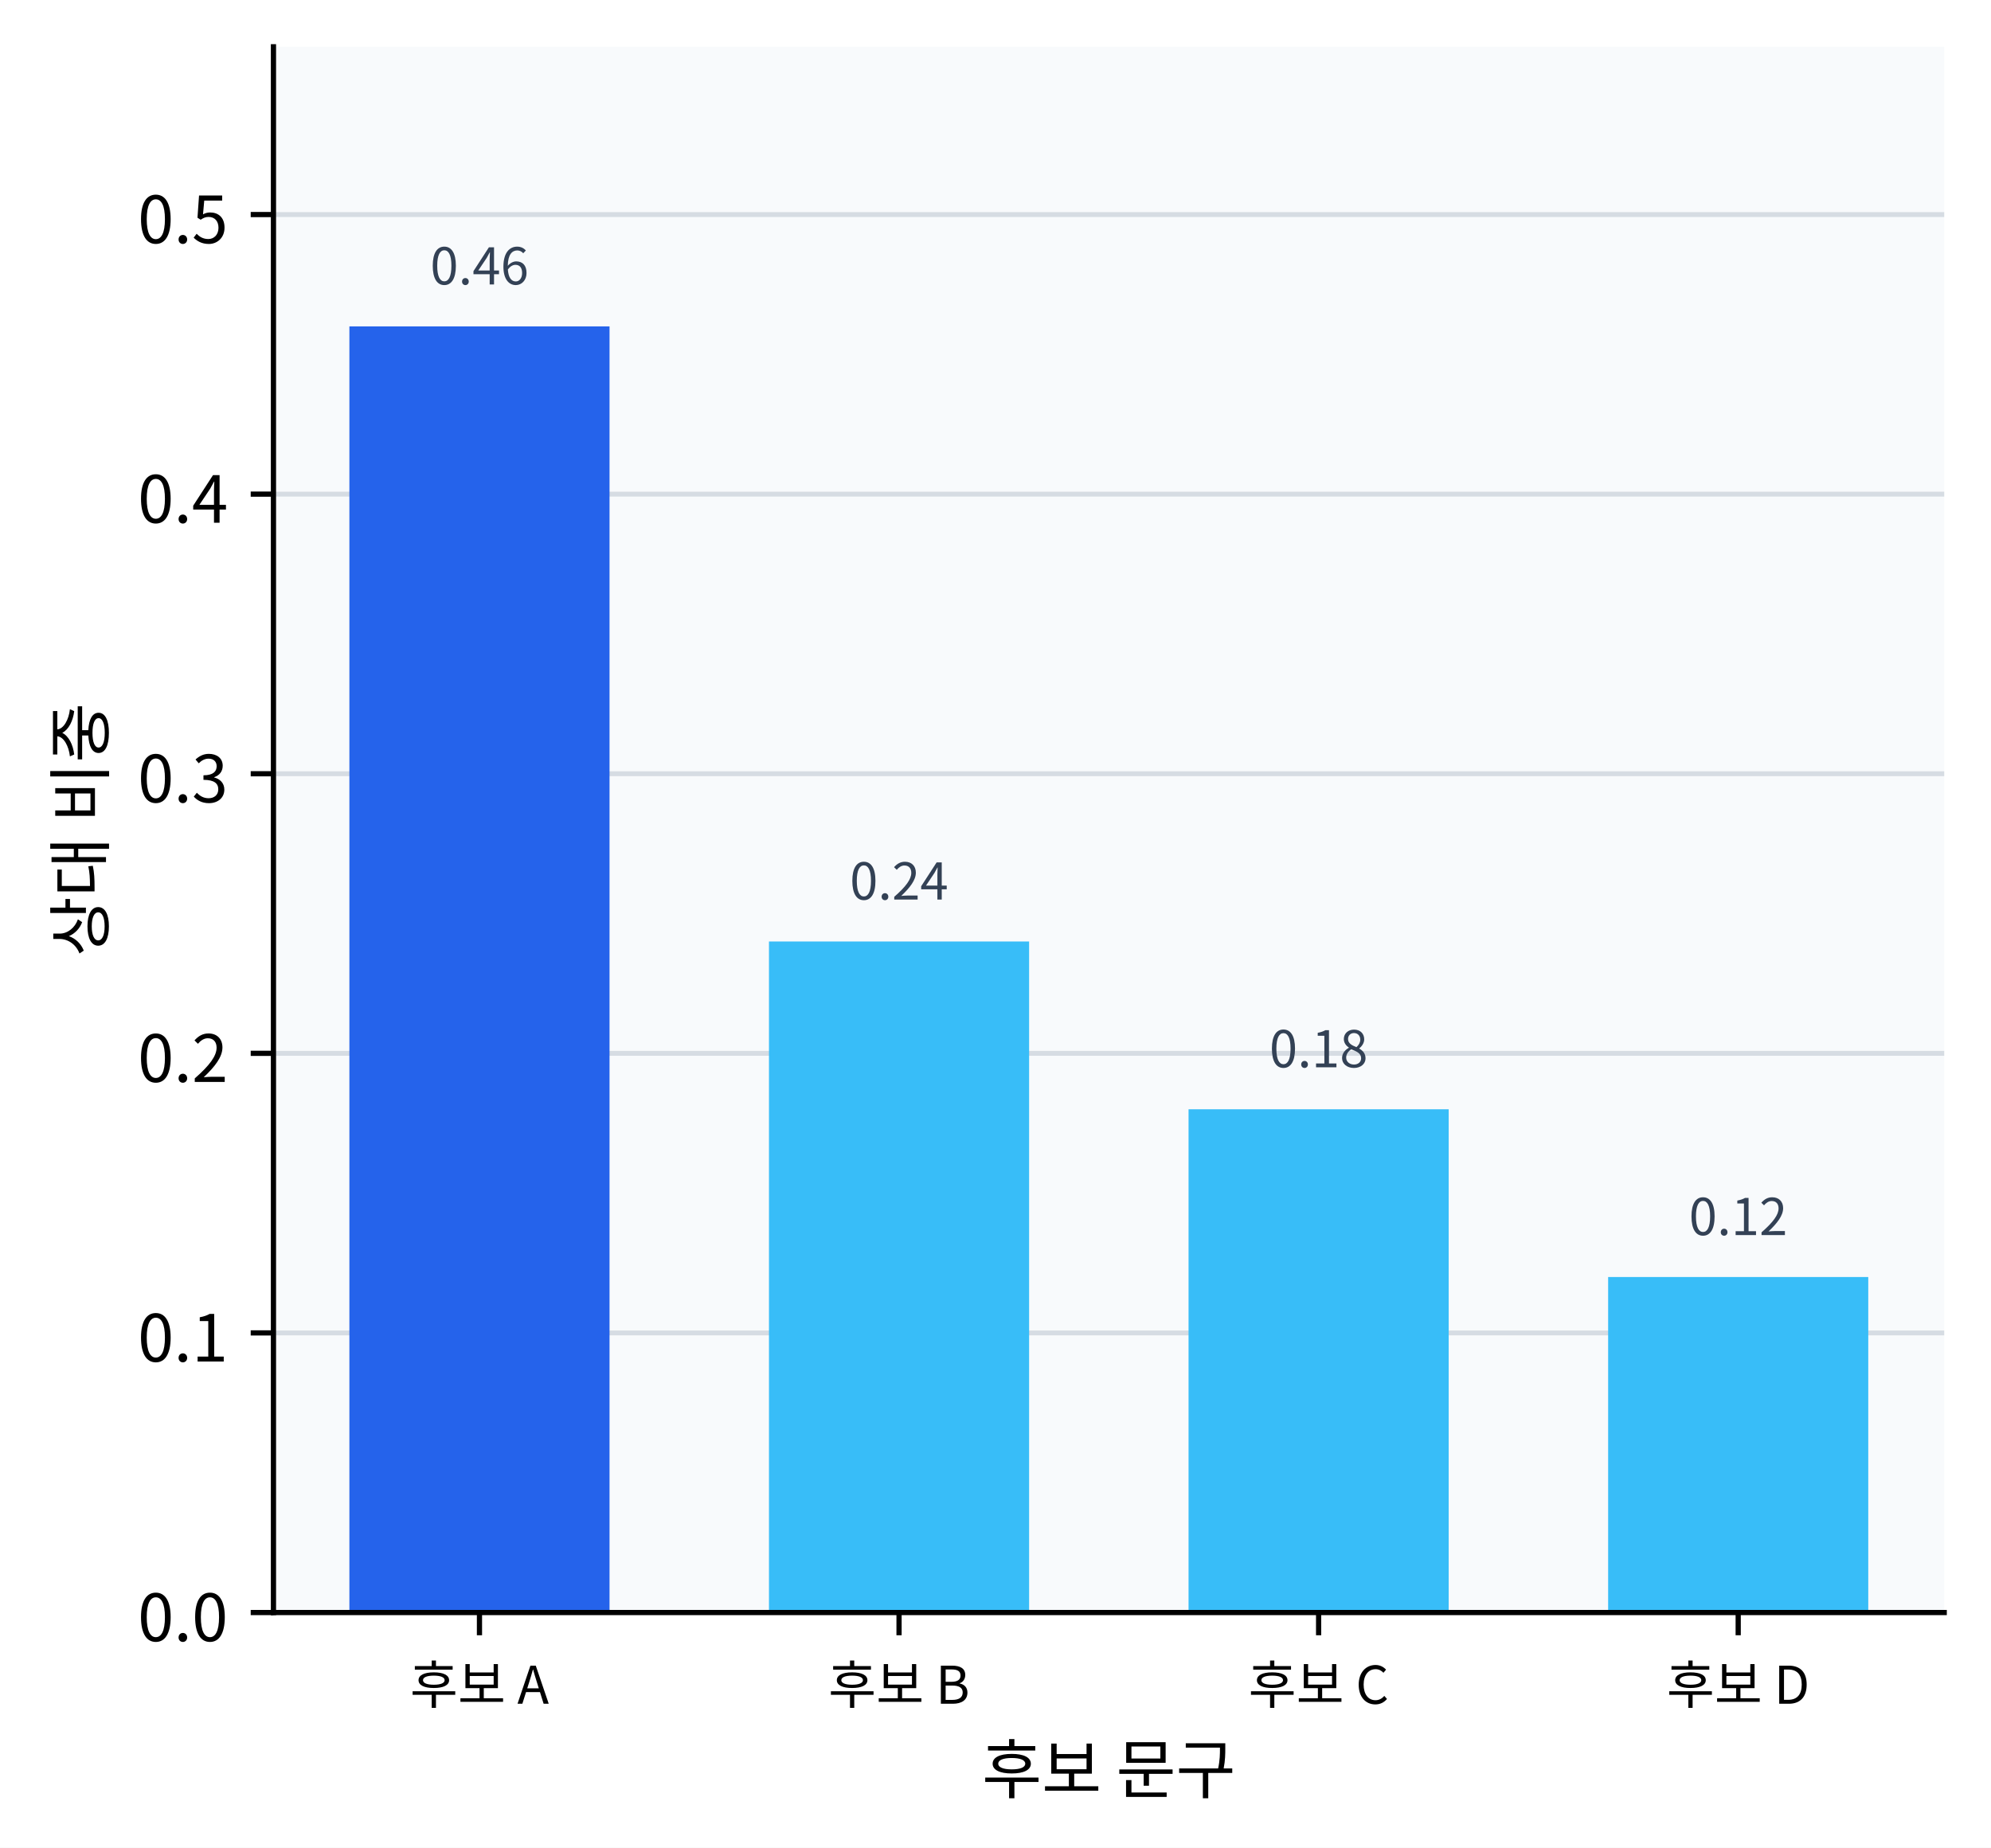
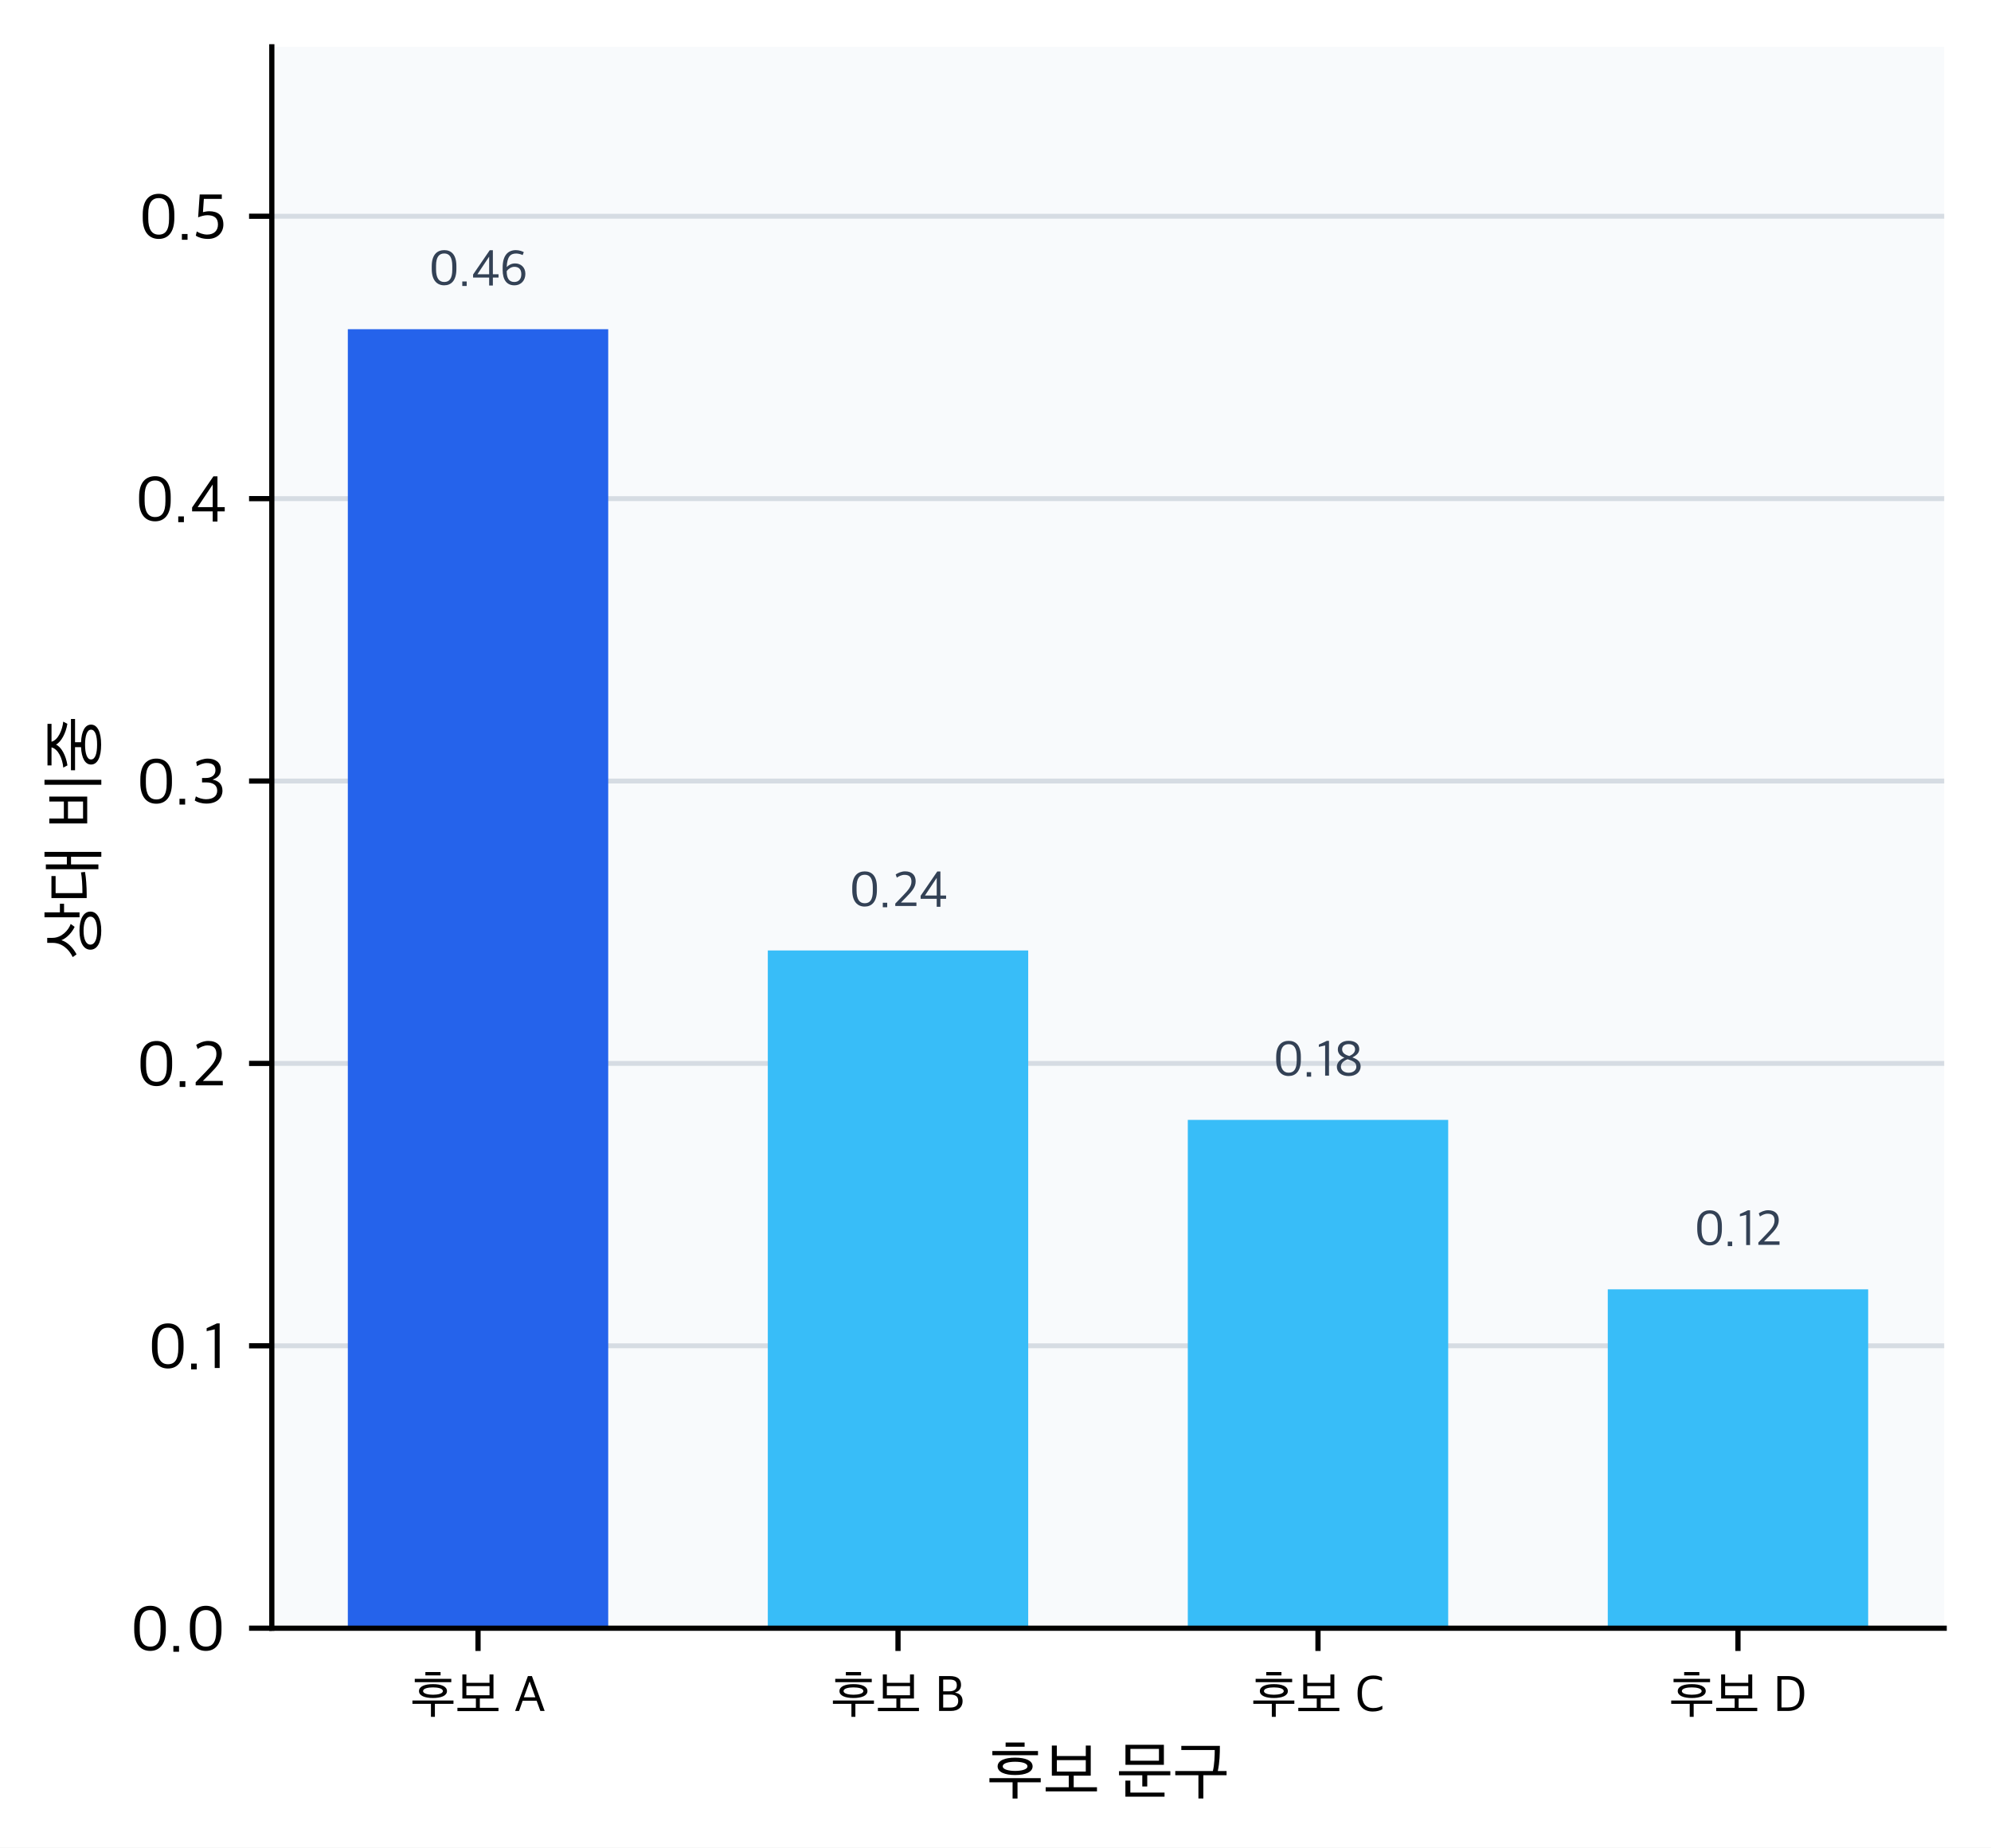
- <svg xmlns="http://www.w3.org/2000/svg" xmlns:xlink="http://www.w3.org/1999/xlink" width="306.38pt" height="284.4pt" viewBox="0 0 306.38 284.4" version="1.1" role="img" aria-labelledby="title desc">
+ <svg xmlns="http://www.w3.org/2000/svg" xmlns:xlink="http://www.w3.org/1999/xlink" width="306.179pt" height="284.2pt" viewBox="0 0 306.179 284.2" version="1.1" role="img" aria-labelledby="title desc">
  <defs>
    <style type="text/css">*{stroke-linejoin: round; stroke-linecap: butt}</style>
  </defs>
  <g id="figure_1">
    <g id="patch_1">
-       <path d="M 0 284.4  L 306.38 284.4  L 306.38 0  L 0 0  z " style="fill: #ffffff" />
+       <path d="M 0 284.2  L 306.179 284.2  L 306.179 0  L 0 0  z " style="fill: #ffffff" />
    </g>
    <g id="axes_1">
      <g id="patch_2">
-         <path d="M 42.08 248.2  L 299.18 248.2  L 299.18 7.2  L 42.08 7.2  z " style="fill: #f8fafc" />
+         <path d="M 41.8 250.45  L 298.979 250.45  L 298.979 7.2  L 41.8 7.2  z " style="fill: #f8fafc" />
      </g>
      <g id="matplotlib.axis_1">
        <g id="xtick_1">
          <g id="line2d_1">
            <defs>
-               <path id="m521fb36242" d="M 0 0  L 0 3.5  " style="stroke: #000000; stroke-width: 0.8" />
+               <path id="m962272b892" d="M 0 0  L 0 3.5  " style="stroke: #000000; stroke-width: 0.8" />
            </defs>
            <g>
-               <use xlink:href="#m521fb36242" x="73.781" y="248.2" style="stroke: #000000; stroke-width: 0.8" />
+               <use xlink:href="#m962272b892" x="73.511" y="250.45" style="stroke: #000000; stroke-width: 0.8" />
            </g>
          </g>
          <g id="text_1">
-             <g transform="translate(63.09325 262.24) scale(0.08 -0.08)">
-               <defs>
-                 <path id="NotoSansCJKkr-Regular-e4bf" d="M 2931 3866  C 1754 3866 1050 3520 1050 2899  C 1050 2285 1754 1939 2931 1939  C 4109 1939 4813 2285 4813 2899  C 4813 3520 4109 3866 2931 3866  z M 2931 3462  C 3776 3462 4262 3258 4262 2899  C 4262 2547 3776 2342 2931 2342  C 2086 2342 1600 2547 1600 2899  C 1600 3258 2086 3462 2931 3462  z M 2669 5325  L 2669 4634  L 595 4634  L 595 4198  L 5248 4198  L 5248 4634  L 3194 4634  L 3194 5325  L 2669 5325  z M 320 1536  L 320 1101  L 2669 1101  L 2669 -506  L 3194 -506  L 3194 1101  L 5568 1101  L 5568 1536  L 320 1536  z " transform="scale(0.015625)" />
-                 <path id="NotoSansCJKkr-Regular-caef" d="M 1466 3418  L 4410 3418  L 4410 2355  L 1466 2355  L 1466 3418  z M 934 4883  L 934 1920  L 2669 1920  L 2669 678  L 320 678  L 320 237  L 5568 237  L 5568 678  L 3194 678  L 3194 1920  L 4934 1920  L 4934 4883  L 4410 4883  L 4410 3853  L 1466 3853  L 1466 4883  L 934 4883  z " transform="scale(0.015625)" />
-                 <path id="NotoSansCJKkr-Regular-1" transform="scale(0.015625)" />
-                 <path id="NotoSansCJKkr-Regular-22" d="M 26 0  L 621 0  L 1075 1434  L 2790 1434  L 3238 0  L 3866 0  L 2272 4691  L 1613 4691  L 26 0  z M 1222 1901  L 1453 2624  C 1619 3155 1773 3661 1920 4211  L 1946 4211  C 2099 3667 2246 3155 2419 2624  L 2643 1901  L 1222 1901  z " transform="scale(0.015625)" />
-               </defs>
-               <use xlink:href="#NotoSansCJKkr-Regular-e4bf" />
-               <use xlink:href="#NotoSansCJKkr-Regular-caef" transform="translate(92 0)" />
-               <use xlink:href="#NotoSansCJKkr-Regular-1" transform="translate(184 0)" />
-               <use xlink:href="#NotoSansCJKkr-Regular-22" transform="translate(206.4062 0)" />
+             <g transform="translate(63.11954 263.5138) scale(0.08 -0.08)">
+               <defs>
+                 <path id="AppleSDGothicNeo-Regular-d6c4" d="M 4493 2714  C 4493 3302 3763 3571 2771 3571  C 1786 3571 1050 3302 1050 2714  C 1050 2138 1786 1862 2771 1862  C 3763 1862 4493 2138 4493 2714  z M 3008 -454  L 3008 1146  L 5293 1146  L 5293 1555  L 243 1555  L 243 1146  L 2522 1146  L 2522 -454  L 3008 -454  z M 5024 3814  L 5024 4224  L 531 4224  L 531 3814  L 5024 3814  z M 3987 2714  C 3987 2387 3334 2266 2771 2266  C 2221 2266 1555 2387 1555 2714  C 1555 3059 2221 3168 2771 3168  C 3334 3168 3987 3059 3987 2714  z M 3706 4646  L 3706 5062  L 1837 5062  L 1837 4646  L 3706 4646  z " transform="scale(0.015625)" />
+                 <path id="AppleSDGothicNeo-Regular-bcf4" d="M 4678 1798  L 4678 4762  L 4192 4762  L 4192 3731  L 1344 3731  L 1344 4762  L 851 4762  L 851 1798  L 2515 1798  L 2515 659  L 243 659  L 243 250  L 5293 250  L 5293 659  L 3002 659  L 3002 1798  L 4678 1798  z M 4192 2202  L 1344 2202  L 1344 3328  L 4192 3328  L 4192 2202  z " transform="scale(0.015625)" />
+                 <path id="AppleSDGothicNeo-Regular-20" transform="scale(0.015625)" />
+                 <path id="AppleSDGothicNeo-Regular-41" d="M 122 269  L 608 269  L 1050 1523  L 2771 1523  L 3226 269  L 3757 269  L 2189 4563  L 1696 4563  L 122 269  z M 1901 3885  L 1914 3885  L 2611 1952  L 1197 1952  L 1901 3885  z " transform="scale(0.015625)" />
+               </defs>
+               <use xlink:href="#AppleSDGothicNeo-Regular-d6c4" />
+               <use xlink:href="#AppleSDGothicNeo-Regular-bcf4" x="86.5" />
+               <use xlink:href="#AppleSDGothicNeo-Regular-20" x="173" />
+               <use xlink:href="#AppleSDGothicNeo-Regular-41" x="199.3" />
            </g>
          </g>
        </g>
        <g id="xtick_2">
          <g id="line2d_2">
            <g>
-               <use xlink:href="#m521fb36242" x="138.347" y="248.2" style="stroke: #000000; stroke-width: 0.8" />
+               <use xlink:href="#m962272b892" x="138.097" y="250.45" style="stroke: #000000; stroke-width: 0.8" />
            </g>
          </g>
          <g id="text_2">
-             <g transform="translate(127.4625 262.24) scale(0.08 -0.08)">
-               <defs>
-                 <path id="NotoSansCJKkr-Regular-23" d="M 646 0  L 2138 0  C 3187 0 3917 454 3917 1376  C 3917 2016 3520 2387 2963 2496  L 2963 2528  C 3405 2669 3648 3078 3648 3546  C 3648 4371 2982 4691 2035 4691  L 646 4691  L 646 0  z M 1235 2701  L 1235 4224  L 1958 4224  C 2694 4224 3066 4019 3066 3469  C 3066 2989 2739 2701 1933 2701  L 1235 2701  z M 1235 474  L 1235 2240  L 2054 2240  C 2880 2240 3334 1978 3334 1395  C 3334 762 2861 474 2054 474  L 1235 474  z " transform="scale(0.015625)" />
-               </defs>
-               <use xlink:href="#NotoSansCJKkr-Regular-e4bf" />
-               <use xlink:href="#NotoSansCJKkr-Regular-caef" transform="translate(92 0)" />
-               <use xlink:href="#NotoSansCJKkr-Regular-1" transform="translate(184 0)" />
-               <use xlink:href="#NotoSansCJKkr-Regular-23" transform="translate(206.4062 0)" />
+             <g transform="translate(127.7811 263.5138) scale(0.08 -0.08)">
+               <defs>
+                 <path id="AppleSDGothicNeo-Regular-42" d="M 550 269  L 1990 269  C 2957 269 3443 768 3443 1478  C 3443 2131 3059 2432 2534 2515  L 2534 2547  C 3040 2694 3251 3034 3251 3482  C 3251 4166 2854 4563 1862 4563  L 550 4563  L 550 269  z M 1056 691  L 1056 2285  L 1907 2285  C 2547 2285 2906 2067 2906 1510  C 2906 960 2579 691 1958 691  L 1056 691  z M 1056 2688  L 1056 4134  L 1824 4134  C 2426 4134 2733 3962 2733 3424  C 2733 2867 2330 2688 1792 2688  L 1056 2688  z " transform="scale(0.015625)" />
+               </defs>
+               <use xlink:href="#AppleSDGothicNeo-Regular-d6c4" />
+               <use xlink:href="#AppleSDGothicNeo-Regular-bcf4" x="86.5" />
+               <use xlink:href="#AppleSDGothicNeo-Regular-20" x="173" />
+               <use xlink:href="#AppleSDGothicNeo-Regular-42" x="199.3" />
            </g>
          </g>
        </g>
        <g id="xtick_3">
          <g id="line2d_3">
            <g>
-               <use xlink:href="#m521fb36242" x="202.912" y="248.2" style="stroke: #000000; stroke-width: 0.8" />
+               <use xlink:href="#m962272b892" x="202.682" y="250.45" style="stroke: #000000; stroke-width: 0.8" />
            </g>
          </g>
          <g id="text_3">
-             <g transform="translate(192.1043 262.24) scale(0.08 -0.08)">
-               <defs>
-                 <path id="NotoSansCJKkr-Regular-24" d="M 2413 -83  C 3021 -83 3482 160 3853 589  L 3526 966  C 3226 634 2886 435 2438 435  C 1542 435 979 1178 979 2362  C 979 3533 1574 4256 2458 4256  C 2861 4256 3168 4077 3418 3814  L 3738 4198  C 3469 4499 3021 4774 2451 4774  C 1261 4774 371 3859 371 2342  C 371 819 1242 -83 2413 -83  z " transform="scale(0.015625)" />
-               </defs>
-               <use xlink:href="#NotoSansCJKkr-Regular-e4bf" />
-               <use xlink:href="#NotoSansCJKkr-Regular-caef" transform="translate(92 0)" />
-               <use xlink:href="#NotoSansCJKkr-Regular-1" transform="translate(184 0)" />
-               <use xlink:href="#NotoSansCJKkr-Regular-24" transform="translate(206.4062 0)" />
+             <g transform="translate(192.4303 263.5138) scale(0.08 -0.08)">
+               <defs>
+                 <path id="AppleSDGothicNeo-Regular-43" d="M 2182 198  C 2688 198 3078 314 3366 480  L 3366 909  C 3098 774 2778 627 2246 627  C 1261 627 851 1267 851 2368  L 851 2579  C 851 3718 1427 4205 2240 4205  C 2662 4205 2982 4109 3322 3974  L 3322 4397  C 3059 4538 2726 4634 2266 4634  C 1171 4634 314 4032 314 2496  L 314 2368  C 314 915 1024 198 2182 198  z " transform="scale(0.015625)" />
+               </defs>
+               <use xlink:href="#AppleSDGothicNeo-Regular-d6c4" />
+               <use xlink:href="#AppleSDGothicNeo-Regular-bcf4" x="86.5" />
+               <use xlink:href="#AppleSDGothicNeo-Regular-20" x="173" />
+               <use xlink:href="#AppleSDGothicNeo-Regular-43" x="199.3" />
            </g>
          </g>
        </g>
        <g id="xtick_4">
          <g id="line2d_4">
            <g>
-               <use xlink:href="#m521fb36242" x="267.478" y="248.2" style="stroke: #000000; stroke-width: 0.8" />
+               <use xlink:href="#m962272b892" x="267.267" y="250.45" style="stroke: #000000; stroke-width: 0.8" />
            </g>
          </g>
          <g id="text_4">
-             <g transform="translate(256.4699 262.24) scale(0.08 -0.08)">
-               <defs>
-                 <path id="NotoSansCJKkr-Regular-25" d="M 646 0  L 1843 0  C 3258 0 4026 877 4026 2362  C 4026 3859 3258 4691 1818 4691  L 646 4691  L 646 0  z M 1235 486  L 1235 4211  L 1766 4211  C 2874 4211 3418 3552 3418 2362  C 3418 1178 2874 486 1766 486  L 1235 486  z " transform="scale(0.015625)" />
-               </defs>
-               <use xlink:href="#NotoSansCJKkr-Regular-e4bf" />
-               <use xlink:href="#NotoSansCJKkr-Regular-caef" transform="translate(92 0)" />
-               <use xlink:href="#NotoSansCJKkr-Regular-1" transform="translate(184 0)" />
-               <use xlink:href="#NotoSansCJKkr-Regular-25" transform="translate(206.4062 0)" />
+             <g transform="translate(256.6956 263.5138) scale(0.08 -0.08)">
+               <defs>
+                 <path id="AppleSDGothicNeo-Regular-44" d="M 550 269  L 1830 269  C 3226 269 3853 1056 3853 2406  L 3853 2528  C 3853 3898 3130 4563 1824 4563  L 550 4563  L 550 269  z M 1056 704  L 1056 4128  L 1773 4128  C 2758 4128 3302 3718 3302 2528  L 3302 2336  C 3302 1190 2854 704 1843 704  L 1056 704  z " transform="scale(0.015625)" />
+               </defs>
+               <use xlink:href="#AppleSDGothicNeo-Regular-d6c4" />
+               <use xlink:href="#AppleSDGothicNeo-Regular-bcf4" x="86.5" />
+               <use xlink:href="#AppleSDGothicNeo-Regular-20" x="173" />
+               <use xlink:href="#AppleSDGothicNeo-Regular-44" x="199.3" />
            </g>
          </g>
        </g>
        <g id="text_5">
-           <g transform="translate(151.1094 276) scale(0.1 -0.1)">
+           <g transform="translate(151.7746 275.9409) scale(0.1 -0.1)">
            <defs>
-               <path id="NotoSansCJKkr-Regular-c933" d="M 992 5018  L 992 2989  L 4877 2989  L 4877 5018  L 992 5018  z M 4358 4595  L 4358 3411  L 1510 3411  L 1510 4595  L 4358 4595  z M 314 2336  L 314 1901  L 2714 1901  L 2714 730  L 3238 730  L 3238 1901  L 5562 1901  L 5562 2336  L 314 2336  z M 979 1286  L 979 -371  L 4979 -371  L 4979 64  L 1510 64  L 1510 1286  L 979 1286  z " transform="scale(0.015625)" />
-               <path id="NotoSansCJKkr-Regular-bb67" d="M 320 2432  L 320 1990  L 2656 1990  L 2656 -506  L 3187 -506  L 3187 1990  L 5549 1990  L 5549 2432  L 4704 2432  C 4864 3264 4864 3866 4864 4410  L 4864 4915  L 973 4915  L 973 4486  L 4339 4486  L 4339 4410  C 4339 3872 4339 3258 4160 2432  L 320 2432  z " transform="scale(0.015625)" />
+               <path id="AppleSDGothicNeo-Regular-bb38" d="M 4659 2867  L 4659 4838  L 877 4838  L 877 2867  L 4659 2867  z M 4173 3270  L 1363 3270  L 1363 4435  L 4173 4435  L 4173 3270  z M 3021 736  L 3021 1837  L 5293 1837  L 5293 2240  L 243 2240  L 243 1837  L 2534 1837  L 2534 736  L 3021 736  z M 4723 -269  L 4723 134  L 1357 134  L 1357 1312  L 870 1312  L 870 -269  L 4723 -269  z " transform="scale(0.015625)" />
+               <path id="AppleSDGothicNeo-Regular-ad6c" d="M 4634 4730  L 838 4730  L 838 4326  L 4128 4326  C 4128 3776 4096 2854 3942 2253  L 243 2253  L 243 1843  L 2522 1843  L 2522 -448  L 3008 -448  L 3008 1843  L 5293 1843  L 5293 2253  L 4429 2253  C 4614 3117 4634 3968 4634 4730  z " transform="scale(0.015625)" />
            </defs>
-             <use xlink:href="#NotoSansCJKkr-Regular-e4bf" />
-             <use xlink:href="#NotoSansCJKkr-Regular-caef" transform="translate(92 0)" />
-             <use xlink:href="#NotoSansCJKkr-Regular-1" transform="translate(184 0)" />
-             <use xlink:href="#NotoSansCJKkr-Regular-c933" transform="translate(206.4062 0)" />
-             <use xlink:href="#NotoSansCJKkr-Regular-bb67" transform="translate(298.4062 0)" />
+             <use xlink:href="#AppleSDGothicNeo-Regular-d6c4" />
+             <use xlink:href="#AppleSDGothicNeo-Regular-bcf4" x="86.5" />
+             <use xlink:href="#AppleSDGothicNeo-Regular-20" x="173" />
+             <use xlink:href="#AppleSDGothicNeo-Regular-bb38" x="199.3" />
+             <use xlink:href="#AppleSDGothicNeo-Regular-ad6c" x="285.8" />
          </g>
        </g>
      </g>
      <g id="matplotlib.axis_2">
        <g id="ytick_1">
          <g id="line2d_5">
-             <path d="M 42.08 248.2  L 299.18 248.2  " clip-path="url(#p7772092c04)" style="fill: none; stroke: #d0d7de; stroke-opacity: 0.85; stroke-width: 0.75; stroke-linecap: square" />
+             <path d="M 41.8 250.45  L 298.979 250.45  " clip-path="url(#pd51edc0f60)" style="fill: none; stroke: #d0d7de; stroke-opacity: 0.85; stroke-width: 0.75; stroke-linecap: square" />
          </g>
          <g id="line2d_6">
            <defs>
-               <path id="mf0936e359b" d="M 0 0  L -3.5 0  " style="stroke: #000000; stroke-width: 0.8" />
+               <path id="m05c8c85b4f" d="M 0 0  L -3.5 0  " style="stroke: #000000; stroke-width: 0.8" />
            </defs>
            <g>
-               <use xlink:href="#mf0936e359b" x="42.08" y="248.2" style="stroke: #000000; stroke-width: 0.8" />
+               <use xlink:href="#m05c8c85b4f" x="41.8" y="250.45" style="stroke: #000000; stroke-width: 0.8" />
            </g>
          </g>
          <g id="text_6">
-             <g transform="translate(21.2 252.6) scale(0.1 -0.1)">
-               <defs>
-                 <path id="NotoSansCJKkr-Regular-11" d="M 1779 -83  C 2669 -83 3238 723 3238 2362  C 3238 3987 2669 4774 1779 4774  C 883 4774 320 3987 320 2362  C 320 723 883 -83 1779 -83  z M 1779 390  C 1248 390 883 986 883 2362  C 883 3731 1248 4314 1779 4314  C 2310 4314 2675 3731 2675 2362  C 2675 986 2310 390 1779 390  z " transform="scale(0.015625)" />
-                 <path id="NotoSansCJKkr-Regular-f" d="M 890 -83  C 1120 -83 1312 96 1312 358  C 1312 627 1120 806 890 806  C 653 806 467 627 467 358  C 467 96 653 -83 890 -83  z " transform="scale(0.015625)" />
-               </defs>
-               <use xlink:href="#NotoSansCJKkr-Regular-11" />
-               <use xlink:href="#NotoSansCJKkr-Regular-f" transform="translate(55.5 0)" />
-               <use xlink:href="#NotoSansCJKkr-Regular-11" transform="translate(83.29688 0)" />
+             <g transform="translate(19.94063 254.2398) scale(0.1 -0.1)">
+               <defs>
+                 <path id="AppleSDGothicNeo-Regular-30" d="M 2022 192  C 2893 192 3558 787 3558 2240  L 3558 2630  C 3558 4122 2867 4634 2029 4634  C 1184 4634 448 4122 448 2605  L 448 2246  C 448 794 1139 192 2022 192  z M 2022 614  C 1350 614 992 1126 992 2195  L 992 2669  C 992 3744 1357 4211 2029 4211  C 2688 4211 3040 3718 3040 2637  L 3040 2163  C 3040 1062 2682 614 2022 614  z " transform="scale(0.015625)" />
+                 <path id="AppleSDGothicNeo-Regular-2e" d="M 269 109  L 826 109  L 826 678  L 269 678  L 269 109  z " transform="scale(0.015625)" />
+               </defs>
+               <use xlink:href="#AppleSDGothicNeo-Regular-30" />
+               <use xlink:href="#AppleSDGothicNeo-Regular-2e" x="63" />
+               <use xlink:href="#AppleSDGothicNeo-Regular-30" x="85.6" />
            </g>
          </g>
        </g>
        <g id="ytick_2">
          <g id="line2d_7">
-             <path d="M 42.08 205.164  L 299.18 205.164  " clip-path="url(#p7772092c04)" style="fill: none; stroke: #d0d7de; stroke-opacity: 0.85; stroke-width: 0.75; stroke-linecap: square" />
+             <path d="M 41.8 207.012  L 298.979 207.012  " clip-path="url(#pd51edc0f60)" style="fill: none; stroke: #d0d7de; stroke-opacity: 0.85; stroke-width: 0.75; stroke-linecap: square" />
          </g>
          <g id="line2d_8">
            <g>
-               <use xlink:href="#mf0936e359b" x="42.08" y="205.164" style="stroke: #000000; stroke-width: 0.8" />
+               <use xlink:href="#m05c8c85b4f" x="41.8" y="207.012" style="stroke: #000000; stroke-width: 0.8" />
            </g>
          </g>
          <g id="text_7">
-             <g transform="translate(21.2 209.5643) scale(0.1 -0.1)">
-               <defs>
-                 <path id="NotoSansCJKkr-Regular-12" d="M 563 0  L 3136 0  L 3136 486  L 2195 486  L 2195 4691  L 1747 4691  C 1491 4544 1190 4435 774 4358  L 774 3987  L 1613 3987  L 1613 486  L 563 486  L 563 0  z " transform="scale(0.015625)" />
-               </defs>
-               <use xlink:href="#NotoSansCJKkr-Regular-11" />
-               <use xlink:href="#NotoSansCJKkr-Regular-f" transform="translate(55.5 0)" />
-               <use xlink:href="#NotoSansCJKkr-Regular-12" transform="translate(83.29688 0)" />
+             <g transform="translate(22.67031 210.8023) scale(0.1 -0.1)">
+               <defs>
+                 <path id="AppleSDGothicNeo-Regular-31" d="M 1146 243  L 1632 243  L 1632 4634  L 1363 4634  L 352 4160  L 352 3866  L 1146 4051  L 1146 243  z " transform="scale(0.015625)" />
+               </defs>
+               <use xlink:href="#AppleSDGothicNeo-Regular-30" />
+               <use xlink:href="#AppleSDGothicNeo-Regular-2e" x="63" />
+               <use xlink:href="#AppleSDGothicNeo-Regular-31" x="85.6" />
            </g>
          </g>
        </g>
        <g id="ytick_3">
          <g id="line2d_9">
-             <path d="M 42.08 162.129  L 299.18 162.129  " clip-path="url(#p7772092c04)" style="fill: none; stroke: #d0d7de; stroke-opacity: 0.85; stroke-width: 0.75; stroke-linecap: square" />
+             <path d="M 41.8 163.575  L 298.979 163.575  " clip-path="url(#pd51edc0f60)" style="fill: none; stroke: #d0d7de; stroke-opacity: 0.85; stroke-width: 0.75; stroke-linecap: square" />
          </g>
          <g id="line2d_10">
            <g>
-               <use xlink:href="#mf0936e359b" x="42.08" y="162.129" style="stroke: #000000; stroke-width: 0.8" />
+               <use xlink:href="#m05c8c85b4f" x="41.8" y="163.575" style="stroke: #000000; stroke-width: 0.8" />
            </g>
          </g>
          <g id="text_8">
-             <g transform="translate(21.2 166.5286) scale(0.1 -0.1)">
-               <defs>
-                 <path id="NotoSansCJKkr-Regular-13" d="M 282 0  L 3232 0  L 3232 506  L 1933 506  C 1696 506 1408 480 1165 461  C 2266 1504 3008 2458 3008 3398  C 3008 4230 2477 4774 1638 4774  C 1043 4774 634 4506 256 4090  L 595 3757  C 858 4070 1184 4301 1568 4301  C 2150 4301 2432 3910 2432 3373  C 2432 2566 1754 1632 282 346  L 282 0  z " transform="scale(0.015625)" />
-               </defs>
-               <use xlink:href="#NotoSansCJKkr-Regular-11" />
-               <use xlink:href="#NotoSansCJKkr-Regular-f" transform="translate(55.5 0)" />
-               <use xlink:href="#NotoSansCJKkr-Regular-13" transform="translate(83.29688 0)" />
+             <g transform="translate(20.91094 167.3648) scale(0.1 -0.1)">
+               <defs>
+                 <path id="AppleSDGothicNeo-Regular-32" d="M 397 269  L 3066 269  L 3066 704  L 1107 704  L 1779 1382  C 2522 2138 2970 2650 2970 3392  C 2970 4160 2502 4640 1638 4640  C 1152 4640 717 4422 448 4250  L 595 3846  C 845 4019 1190 4198 1555 4198  C 2163 4198 2438 3917 2438 3347  C 2438 2733 2029 2266 1421 1632  L 397 570  L 397 269  z " transform="scale(0.015625)" />
+               </defs>
+               <use xlink:href="#AppleSDGothicNeo-Regular-30" />
+               <use xlink:href="#AppleSDGothicNeo-Regular-2e" x="63" />
+               <use xlink:href="#AppleSDGothicNeo-Regular-32" x="85.6" />
            </g>
          </g>
        </g>
        <g id="ytick_4">
          <g id="line2d_11">
-             <path d="M 42.08 119.093  L 299.18 119.093  " clip-path="url(#p7772092c04)" style="fill: none; stroke: #d0d7de; stroke-opacity: 0.85; stroke-width: 0.75; stroke-linecap: square" />
+             <path d="M 41.8 120.138  L 298.979 120.138  " clip-path="url(#pd51edc0f60)" style="fill: none; stroke: #d0d7de; stroke-opacity: 0.85; stroke-width: 0.75; stroke-linecap: square" />
          </g>
          <g id="line2d_12">
            <g>
-               <use xlink:href="#mf0936e359b" x="42.08" y="119.093" style="stroke: #000000; stroke-width: 0.8" />
+               <use xlink:href="#m05c8c85b4f" x="41.8" y="120.138" style="stroke: #000000; stroke-width: 0.8" />
            </g>
          </g>
          <g id="text_9">
-             <g transform="translate(21.2 123.4929) scale(0.1 -0.1)">
-               <defs>
-                 <path id="NotoSansCJKkr-Regular-14" d="M 1683 -83  C 2522 -83 3194 416 3194 1254  C 3194 1901 2752 2310 2202 2445  L 2202 2477  C 2701 2650 3034 3034 3034 3603  C 3034 4346 2458 4774 1664 4774  C 1126 4774 710 4538 358 4218  L 672 3846  C 941 4115 1267 4301 1645 4301  C 2138 4301 2438 4006 2438 3558  C 2438 3053 2112 2662 1139 2662  L 1139 2214  C 2227 2214 2598 1843 2598 1274  C 2598 736 2208 403 1645 403  C 1114 403 762 659 486 941  L 186 563  C 493 224 954 -83 1683 -83  z " transform="scale(0.015625)" />
-               </defs>
-               <use xlink:href="#NotoSansCJKkr-Regular-11" />
-               <use xlink:href="#NotoSansCJKkr-Regular-f" transform="translate(55.5 0)" />
-               <use xlink:href="#NotoSansCJKkr-Regular-14" transform="translate(83.29688 0)" />
+             <g transform="translate(20.88125 123.9273) scale(0.1 -0.1)">
+               <defs>
+                 <path id="AppleSDGothicNeo-Regular-33" d="M 1491 205  C 2445 205 3053 730 3053 1478  C 3053 2144 2630 2458 2074 2566  C 2560 2726 2893 3040 2893 3571  C 2893 4243 2368 4634 1600 4634  C 1229 4634 723 4474 467 4301  L 544 3891  C 813 4045 1146 4198 1498 4198  C 2022 4198 2362 4013 2362 3488  C 2362 3008 1984 2726 1427 2726  L 1043 2726  L 1043 2291  L 1459 2291  C 2112 2291 2534 2029 2534 1478  C 2534 947 2138 634 1427 634  C 1107 634 678 755 435 915  L 326 512  C 563 346 992 205 1491 205  z " transform="scale(0.015625)" />
+               </defs>
+               <use xlink:href="#AppleSDGothicNeo-Regular-30" />
+               <use xlink:href="#AppleSDGothicNeo-Regular-2e" x="63" />
+               <use xlink:href="#AppleSDGothicNeo-Regular-33" x="85.6" />
            </g>
          </g>
        </g>
        <g id="ytick_5">
          <g id="line2d_13">
-             <path d="M 42.08 76.057  L 299.18 76.057  " clip-path="url(#p7772092c04)" style="fill: none; stroke: #d0d7de; stroke-opacity: 0.85; stroke-width: 0.75; stroke-linecap: square" />
+             <path d="M 41.8 76.7  L 298.979 76.7  " clip-path="url(#pd51edc0f60)" style="fill: none; stroke: #d0d7de; stroke-opacity: 0.85; stroke-width: 0.75; stroke-linecap: square" />
          </g>
          <g id="line2d_14">
            <g>
-               <use xlink:href="#mf0936e359b" x="42.08" y="76.057" style="stroke: #000000; stroke-width: 0.8" />
+               <use xlink:href="#m05c8c85b4f" x="41.8" y="76.7" style="stroke: #000000; stroke-width: 0.8" />
            </g>
          </g>
          <g id="text_10">
-             <g transform="translate(21.2 80.45714) scale(0.1 -0.1)">
-               <defs>
-                 <path id="NotoSansCJKkr-Regular-15" d="M 2176 0  L 2726 0  L 2726 1293  L 3354 1293  L 3354 1760  L 2726 1760  L 2726 4691  L 2080 4691  L 128 1677  L 128 1293  L 2176 1293  L 2176 0  z M 2176 1760  L 736 1760  L 1805 3360  C 1939 3590 2067 3827 2182 4051  L 2208 4051  C 2195 3814 2176 3430 2176 3200  L 2176 1760  z " transform="scale(0.015625)" />
-               </defs>
-               <use xlink:href="#NotoSansCJKkr-Regular-11" />
-               <use xlink:href="#NotoSansCJKkr-Regular-f" transform="translate(55.5 0)" />
-               <use xlink:href="#NotoSansCJKkr-Regular-15" transform="translate(83.29688 0)" />
+             <g transform="translate(20.69063 80.48984) scale(0.1 -0.1)">
+               <defs>
+                 <path id="AppleSDGothicNeo-Regular-34" d="M 2214 166  L 2682 166  L 2682 1171  L 3398 1171  L 3398 1587  L 2682 1587  L 2682 4621  L 2285 4621  L 186 1555  L 186 1171  L 2214 1171  L 2214 166  z M 730 1587  L 2214 3814  L 2214 1587  L 730 1587  z " transform="scale(0.015625)" />
+               </defs>
+               <use xlink:href="#AppleSDGothicNeo-Regular-30" />
+               <use xlink:href="#AppleSDGothicNeo-Regular-2e" x="63" />
+               <use xlink:href="#AppleSDGothicNeo-Regular-34" x="85.6" />
            </g>
          </g>
        </g>
        <g id="ytick_6">
          <g id="line2d_15">
-             <path d="M 42.08 33.021  L 299.18 33.021  " clip-path="url(#p7772092c04)" style="fill: none; stroke: #d0d7de; stroke-opacity: 0.85; stroke-width: 0.75; stroke-linecap: square" />
+             <path d="M 41.8 33.263  L 298.979 33.263  " clip-path="url(#pd51edc0f60)" style="fill: none; stroke: #d0d7de; stroke-opacity: 0.85; stroke-width: 0.75; stroke-linecap: square" />
          </g>
          <g id="line2d_16">
            <g>
-               <use xlink:href="#mf0936e359b" x="42.08" y="33.021" style="stroke: #000000; stroke-width: 0.8" />
+               <use xlink:href="#m05c8c85b4f" x="41.8" y="33.263" style="stroke: #000000; stroke-width: 0.8" />
            </g>
          </g>
          <g id="text_11">
-             <g transform="translate(21.2 37.42143) scale(0.1 -0.1)">
-               <defs>
-                 <path id="NotoSansCJKkr-Regular-16" d="M 1677 -83  C 2464 -83 3213 499 3213 1523  C 3213 2560 2573 3021 1798 3021  C 1517 3021 1306 2950 1094 2835  L 1216 4192  L 2982 4192  L 2982 4691  L 704 4691  L 550 2502  L 864 2304  C 1133 2483 1331 2579 1645 2579  C 2234 2579 2618 2182 2618 1510  C 2618 826 2176 403 1619 403  C 1075 403 730 653 467 922  L 173 538  C 493 224 941 -83 1677 -83  z " transform="scale(0.015625)" />
-               </defs>
-               <use xlink:href="#NotoSansCJKkr-Regular-11" />
-               <use xlink:href="#NotoSansCJKkr-Regular-f" transform="translate(55.5 0)" />
-               <use xlink:href="#NotoSansCJKkr-Regular-16" transform="translate(83.29688 0)" />
+             <g transform="translate(21.25 37.05234) scale(0.1 -0.1)">
+               <defs>
+                 <path id="AppleSDGothicNeo-Regular-35" d="M 1395 192  C 2342 192 2906 838 2906 1606  C 2906 2509 2374 2918 1510 2918  C 1331 2918 1069 2874 896 2829  L 986 4134  L 2752 4134  L 2752 4570  L 576 4570  L 422 2317  C 621 2406 1024 2528 1318 2528  C 1990 2528 2374 2266 2374 1613  C 2374 1005 1978 621 1299 621  C 947 621 525 768 288 928  L 192 518  C 448 333 896 192 1395 192  z " transform="scale(0.015625)" />
+               </defs>
+               <use xlink:href="#AppleSDGothicNeo-Regular-30" />
+               <use xlink:href="#AppleSDGothicNeo-Regular-2e" x="63" />
+               <use xlink:href="#AppleSDGothicNeo-Regular-35" x="85.6" />
            </g>
          </g>
        </g>
        <g id="text_12">
-           <g transform="translate(16 147.2203) rotate(-90) scale(0.1 -0.1)">
+           <g transform="translate(14.88125 147.4398) rotate(-90) scale(0.1 -0.1)">
            <defs>
-               <path id="NotoSansCJKkr-Regular-cebc" d="M 2970 1626  C 1786 1626 1062 1235 1062 570  C 1062 -102 1786 -486 2970 -486  C 4147 -486 4864 -102 4864 570  C 4864 1235 4147 1626 2970 1626  z M 2970 1203  C 3827 1203 4346 966 4346 570  C 4346 166 3827 -64 2970 -64  C 2112 -64 1587 166 1587 570  C 1587 966 2112 1203 2970 1203  z M 1728 4992  L 1728 4403  C 1728 3514 1165 2733 294 2413  L 576 1990  C 1254 2253 1760 2778 2003 3456  C 2253 2861 2746 2387 3379 2150  L 3661 2566  C 2829 2854 2253 3578 2253 4358  L 2253 4992  L 1728 4992  z M 4282 5293  L 4282 1779  L 4813 1779  L 4813 3347  L 5664 3347  L 5664 3795  L 4813 3795  L 4813 5293  L 4282 5293  z " transform="scale(0.015625)" />
-               <path id="NotoSansCJKkr-Regular-c0fb" d="M 3411 5165  L 3411 -198  L 3904 -198  L 3904 2534  L 4723 2534  L 4723 -499  L 5229 -499  L 5229 5293  L 4723 5293  L 4723 2970  L 3904 2970  L 3904 5165  L 3411 5165  z M 525 4589  L 525 928  L 902 928  C 1773 928 2355 954 3046 1101  L 2995 1542  C 2368 1408 1824 1382 1056 1376  L 1056 4154  L 2675 4154  L 2675 4589  L 525 4589  z " transform="scale(0.015625)" />
-               <path id="NotoSansCJKkr-Regular-cc3f" d="M 4525 5293  L 4525 -506  L 5056 -506  L 5056 5293  L 4525 5293  z M 646 4800  L 646 890  L 3373 890  L 3373 4800  L 2848 4800  L 2848 3277  L 1178 3277  L 1178 4800  L 646 4800  z M 1178 2854  L 2848 2854  L 2848 1331  L 1178 1331  L 1178 2854  z " transform="scale(0.015625)" />
-               <path id="NotoSansCJKkr-Regular-d70c" d="M 2931 1133  C 3834 1133 4378 915 4378 531  C 4378 147 3834 -77 2931 -77  C 2022 -77 1485 147 1485 531  C 1485 915 2022 1133 2931 1133  z M 320 2586  L 320 2150  L 2669 2150  L 2669 1542  C 1587 1491 947 1139 947 531  C 947 -122 1690 -486 2931 -486  C 4166 -486 4909 -122 4909 531  C 4909 1139 4269 1491 3194 1542  L 3194 2150  L 5549 2150  L 5549 2586  L 320 2586  z M 800 5024  L 800 4595  L 2592 4595  C 2547 3962 1619 3462 614 3354  L 800 2931  C 1760 3046 2624 3475 2931 4109  C 3251 3475 4115 3046 5069 2931  L 5261 3354  C 4243 3462 3322 3962 3277 4595  L 5075 4595  L 5075 5024  L 800 5024  z " transform="scale(0.015625)" />
+               <path id="AppleSDGothicNeo-Regular-c0c1" d="M 3405 2566  C 2771 2784 2035 3469 2035 4358  L 2035 4877  L 1542 4877  L 1542 4339  C 1542 3450 941 2746 141 2368  L 410 1990  C 1062 2330 1632 2886 1805 3482  C 2029 2918 2579 2438 3117 2176  L 3405 2566  z M 4621 627  C 4621 1293 3917 1702 2739 1702  C 1568 1702 870 1293 870 627  C 870 -38 1568 -442 2739 -442  C 3917 -442 4621 -38 4621 627  z M 2739 1299  C 3590 1299 4122 1056 4122 627  C 4122 198 3590 -38 2739 -38  C 1894 -38 1370 198 1370 627  C 1370 1056 1894 1299 2739 1299  z M 5395 3219  L 5395 3629  L 4544 3629  L 4544 5146  L 4058 5146  L 4058 1696  L 4544 1696  L 4544 3219  L 5395 3219  z " transform="scale(0.015625)" />
+               <path id="AppleSDGothicNeo-Regular-b300" d="M 4960 -448  L 4960 5146  L 4480 5146  L 4480 2944  L 3731 2944  L 3731 5011  L 3258 5011  L 3258 -160  L 3731 -160  L 3731 2534  L 4480 2534  L 4480 -448  L 4960 -448  z M 902 1414  L 902 4051  L 2586 4051  L 2586 4461  L 416 4461  L 416 992  L 787 992  C 1517 992 2458 1056 2989 1158  L 2944 1555  C 2470 1453 1632 1414 1069 1414  L 902 1414  z " transform="scale(0.015625)" />
+               <path id="AppleSDGothicNeo-Regular-be44" d="M 4838 -448  L 4838 5146  L 4352 5146  L 4352 -448  L 4838 -448  z M 3187 941  L 3187 4672  L 2701 4672  L 2701 3238  L 1024 3238  L 1024 4672  L 544 4672  L 544 941  L 3187 941  z M 2701 1350  L 1024 1350  L 1024 2835  L 2701 2835  L 2701 1350  z " transform="scale(0.015625)" />
+               <path id="AppleSDGothicNeo-Regular-c911" d="M 4736 563  C 4736 1158 4083 1504 3002 1549  L 3002 2138  L 5293 2138  L 5293 2541  L 243 2541  L 243 2138  L 2515 2138  L 2515 1549  C 1446 1498 806 1152 806 563  C 806 -77 1549 -429 2765 -429  C 3987 -429 4736 -77 4736 563  z M 5030 3302  C 4256 3373 3219 3789 3053 4454  L 4813 4454  L 4813 4851  L 717 4851  L 717 4454  L 2496 4454  C 2336 3789 1376 3373 506 3296  L 723 2886  C 1709 3034 2547 3494 2765 4013  C 3046 3501 3878 3046 4813 2893  L 5030 3302  z M 2765 1152  C 3648 1152 4237 960 4237 563  C 4237 154 3654 -32 2765 -32  C 1888 -32 1306 154 1306 563  C 1306 960 1888 1152 2765 1152  z " transform="scale(0.015625)" />
            </defs>
-             <use xlink:href="#NotoSansCJKkr-Regular-cebc" />
-             <use xlink:href="#NotoSansCJKkr-Regular-c0fb" transform="translate(92 0)" />
-             <use xlink:href="#NotoSansCJKkr-Regular-1" transform="translate(184 0)" />
-             <use xlink:href="#NotoSansCJKkr-Regular-cc3f" transform="translate(206.4062 0)" />
-             <use xlink:href="#NotoSansCJKkr-Regular-d70c" transform="translate(298.4062 0)" />
+             <use xlink:href="#AppleSDGothicNeo-Regular-c0c1" />
+             <use xlink:href="#AppleSDGothicNeo-Regular-b300" x="86.5" />
+             <use xlink:href="#AppleSDGothicNeo-Regular-20" x="173" />
+             <use xlink:href="#AppleSDGothicNeo-Regular-be44" x="199.3" />
+             <use xlink:href="#AppleSDGothicNeo-Regular-c911" x="285.8" />
          </g>
        </g>
      </g>
      <g id="patch_3">
-         <path d="M 53.766 248.2  L 93.797 248.2  L 93.797 50.236  L 53.766 50.236  z " clip-path="url(#p7772092c04)" style="fill: #2563eb" />
+         <path d="M 53.49 250.45  L 93.533 250.45  L 93.533 50.638  L 53.49 50.638  z " clip-path="url(#pd51edc0f60)" style="fill: #2563eb" />
      </g>
      <g id="patch_4">
-         <path d="M 118.332 248.2  L 158.362 248.2  L 158.362 144.914  L 118.332 144.914  z " clip-path="url(#p7772092c04)" style="fill: #38bdf8" />
+         <path d="M 118.075 250.45  L 158.118 250.45  L 158.118 146.2  L 118.075 146.2  z " clip-path="url(#pd51edc0f60)" style="fill: #38bdf8" />
      </g>
      <g id="patch_5">
-         <path d="M 182.897 248.2  L 222.928 248.2  L 222.928 170.736  L 182.897 170.736  z " clip-path="url(#p7772092c04)" style="fill: #38bdf8" />
+         <path d="M 182.661 250.45  L 222.704 250.45  L 222.704 172.262  L 182.661 172.262  z " clip-path="url(#pd51edc0f60)" style="fill: #38bdf8" />
      </g>
      <g id="patch_6">
-         <path d="M 247.463 248.2  L 287.493 248.2  L 287.493 196.557  L 247.463 196.557  z " clip-path="url(#p7772092c04)" style="fill: #38bdf8" />
+         <path d="M 247.246 250.45  L 287.289 250.45  L 287.289 198.325  L 247.246 198.325  z " clip-path="url(#pd51edc0f60)" style="fill: #38bdf8" />
      </g>
      <g id="patch_7">
-         <path d="M 42.08 248.2  L 42.08 7.2  " style="fill: none; stroke: #000000; stroke-width: 0.8; stroke-linejoin: miter; stroke-linecap: square" />
+         <path d="M 41.8 250.45  L 41.8 7.2  " style="fill: none; stroke: #000000; stroke-width: 0.8; stroke-linejoin: miter; stroke-linecap: square" />
      </g>
      <g id="patch_8">
-         <path d="M 42.08 248.2  L 299.18 248.2  " style="fill: none; stroke: #000000; stroke-width: 0.8; stroke-linejoin: miter; stroke-linecap: square" />
+         <path d="M 41.8 250.45  L 298.979 250.45  " style="fill: none; stroke: #000000; stroke-width: 0.8; stroke-linejoin: miter; stroke-linecap: square" />
      </g>
      <g id="text_13">
-         <g style="fill: #334155" transform="translate(66.20379 43.78036) scale(0.078 -0.078)">
+         <g style="fill: #334155" transform="translate(65.84791 44.12188) scale(0.078 -0.078)">
          <defs>
-             <path id="NotoSansCJKkr-Regular-17" d="M 1926 -83  C 2656 -83 3277 531 3277 1440  C 3277 2426 2765 2912 1971 2912  C 1606 2912 1197 2701 909 2349  C 934 3802 1466 4294 2118 4294  C 2400 4294 2682 4154 2861 3936  L 3194 4294  C 2931 4576 2579 4774 2093 4774  C 1184 4774 358 4077 358 2240  C 358 691 1030 -83 1926 -83  z M 922 1882  C 1229 2317 1587 2477 1875 2477  C 2445 2477 2720 2074 2720 1440  C 2720 800 2374 378 1926 378  C 1338 378 986 909 922 1882  z " transform="scale(0.015625)" />
+             <path id="AppleSDGothicNeo-Regular-36" d="M 1837 192  C 2707 192 3232 826 3232 1645  C 3232 2464 2656 2957 1939 2957  C 1459 2957 1107 2733 877 2496  C 941 3834 1350 4205 2080 4205  C 2355 4205 2733 4096 2886 4006  L 3034 4378  C 2854 4486 2458 4634 2029 4634  C 1037 4634 365 3968 365 2451  L 365 2118  C 365 896 877 192 1837 192  z M 1830 614  C 1146 614 877 1139 877 1939  L 877 1984  C 1056 2240 1427 2528 1837 2528  C 2355 2528 2720 2266 2720 1594  C 2720 979 2387 614 1830 614  z " transform="scale(0.015625)" />
          </defs>
-           <use xlink:href="#NotoSansCJKkr-Regular-11" />
-           <use xlink:href="#NotoSansCJKkr-Regular-f" transform="translate(55.5 0)" />
-           <use xlink:href="#NotoSansCJKkr-Regular-15" transform="translate(83.29688 0)" />
-           <use xlink:href="#NotoSansCJKkr-Regular-17" transform="translate(138.7969 0)" />
+           <use xlink:href="#AppleSDGothicNeo-Regular-30" />
+           <use xlink:href="#AppleSDGothicNeo-Regular-2e" x="63" />
+           <use xlink:href="#AppleSDGothicNeo-Regular-34" x="85.6" />
+           <use xlink:href="#AppleSDGothicNeo-Regular-36" x="141.1" />
        </g>
      </g>
      <g id="text_14">
-         <g style="fill: #334155" transform="translate(130.7693 138.4589) scale(0.078 -0.078)">
-           <use xlink:href="#NotoSansCJKkr-Regular-11" />
-           <use xlink:href="#NotoSansCJKkr-Regular-f" transform="translate(55.5 0)" />
-           <use xlink:href="#NotoSansCJKkr-Regular-13" transform="translate(83.29688 0)" />
-           <use xlink:href="#NotoSansCJKkr-Regular-15" transform="translate(138.7969 0)" />
+         <g style="fill: #334155" transform="translate(130.5155 139.6844) scale(0.078 -0.078)">
+           <use xlink:href="#AppleSDGothicNeo-Regular-30" />
+           <use xlink:href="#AppleSDGothicNeo-Regular-2e" x="63" />
+           <use xlink:href="#AppleSDGothicNeo-Regular-32" x="85.6" />
+           <use xlink:href="#AppleSDGothicNeo-Regular-34" x="138.9" />
        </g>
      </g>
      <g id="text_15">
-         <g style="fill: #334155" transform="translate(195.3349 164.2804) scale(0.078 -0.078)">
+         <g style="fill: #334155" transform="translate(195.7091 165.7469) scale(0.078 -0.078)">
          <defs>
-             <path id="NotoSansCJKkr-Regular-19" d="M 1792 -83  C 2669 -83 3258 448 3258 1126  C 3258 1773 2880 2125 2470 2362  L 2470 2394  C 2746 2611 3091 3034 3091 3526  C 3091 4250 2605 4762 1805 4762  C 1075 4762 518 4282 518 3571  C 518 3078 813 2726 1152 2490  L 1152 2464  C 723 2234 294 1792 294 1165  C 294 442 922 -83 1792 -83  z M 2112 2547  C 1555 2765 1050 3014 1050 3571  C 1050 4026 1363 4326 1798 4326  C 2298 4326 2592 3962 2592 3494  C 2592 3149 2426 2829 2112 2547  z M 1798 352  C 1235 352 813 717 813 1216  C 813 1664 1082 2035 1459 2278  C 2125 2010 2701 1779 2701 1146  C 2701 678 2342 352 1798 352  z " transform="scale(0.015625)" />
+             <path id="AppleSDGothicNeo-Regular-38" d="M 1837 186  C 2765 186 3341 723 3341 1408  C 3341 2054 2829 2362 2298 2534  C 2739 2765 3168 3066 3168 3584  C 3168 4250 2624 4640 1818 4640  C 992 4640 461 4179 461 3558  C 461 3008 838 2682 1299 2502  C 826 2317 339 1926 339 1363  C 339 659 922 186 1837 186  z M 1830 608  C 1261 608 851 909 851 1382  C 851 1856 1280 2163 1702 2310  C 2445 2074 2797 1882 2797 1357  C 2797 915 2381 608 1830 608  z M 1920 2720  C 1350 2867 1005 3130 1005 3571  C 1005 3981 1331 4218 1824 4218  C 2355 4218 2637 3942 2637 3565  C 2637 3155 2323 2899 1920 2720  z " transform="scale(0.015625)" />
          </defs>
-           <use xlink:href="#NotoSansCJKkr-Regular-11" />
-           <use xlink:href="#NotoSansCJKkr-Regular-f" transform="translate(55.5 0)" />
-           <use xlink:href="#NotoSansCJKkr-Regular-12" transform="translate(83.29688 0)" />
-           <use xlink:href="#NotoSansCJKkr-Regular-19" transform="translate(138.7969 0)" />
+           <use xlink:href="#AppleSDGothicNeo-Regular-30" />
+           <use xlink:href="#AppleSDGothicNeo-Regular-2e" x="63" />
+           <use xlink:href="#AppleSDGothicNeo-Regular-31" x="85.6" />
+           <use xlink:href="#AppleSDGothicNeo-Regular-38" x="121.3" />
        </g>
      </g>
      <g id="text_16">
-         <g style="fill: #334155" transform="translate(259.9004 190.1018) scale(0.078 -0.078)">
-           <use xlink:href="#NotoSansCJKkr-Regular-11" />
-           <use xlink:href="#NotoSansCJKkr-Regular-f" transform="translate(55.5 0)" />
-           <use xlink:href="#NotoSansCJKkr-Regular-12" transform="translate(83.29688 0)" />
-           <use xlink:href="#NotoSansCJKkr-Regular-13" transform="translate(138.7969 0)" />
+         <g style="fill: #334155" transform="translate(260.4583 191.8094) scale(0.078 -0.078)">
+           <use xlink:href="#AppleSDGothicNeo-Regular-30" />
+           <use xlink:href="#AppleSDGothicNeo-Regular-2e" x="63" />
+           <use xlink:href="#AppleSDGothicNeo-Regular-31" x="85.6" />
+           <use xlink:href="#AppleSDGothicNeo-Regular-32" x="121.3" />
        </g>
      </g>
    </g>
  </g>
  <defs>
-     <clipPath id="p7772092c04">
-       <rect x="42.08" y="7.2" width="257.1" height="241" />
+     <clipPath id="pd51edc0f60">
+       <rect x="41.8" y="7.2" width="257.179" height="243.25" />
    </clipPath>
  </defs>
</svg>
